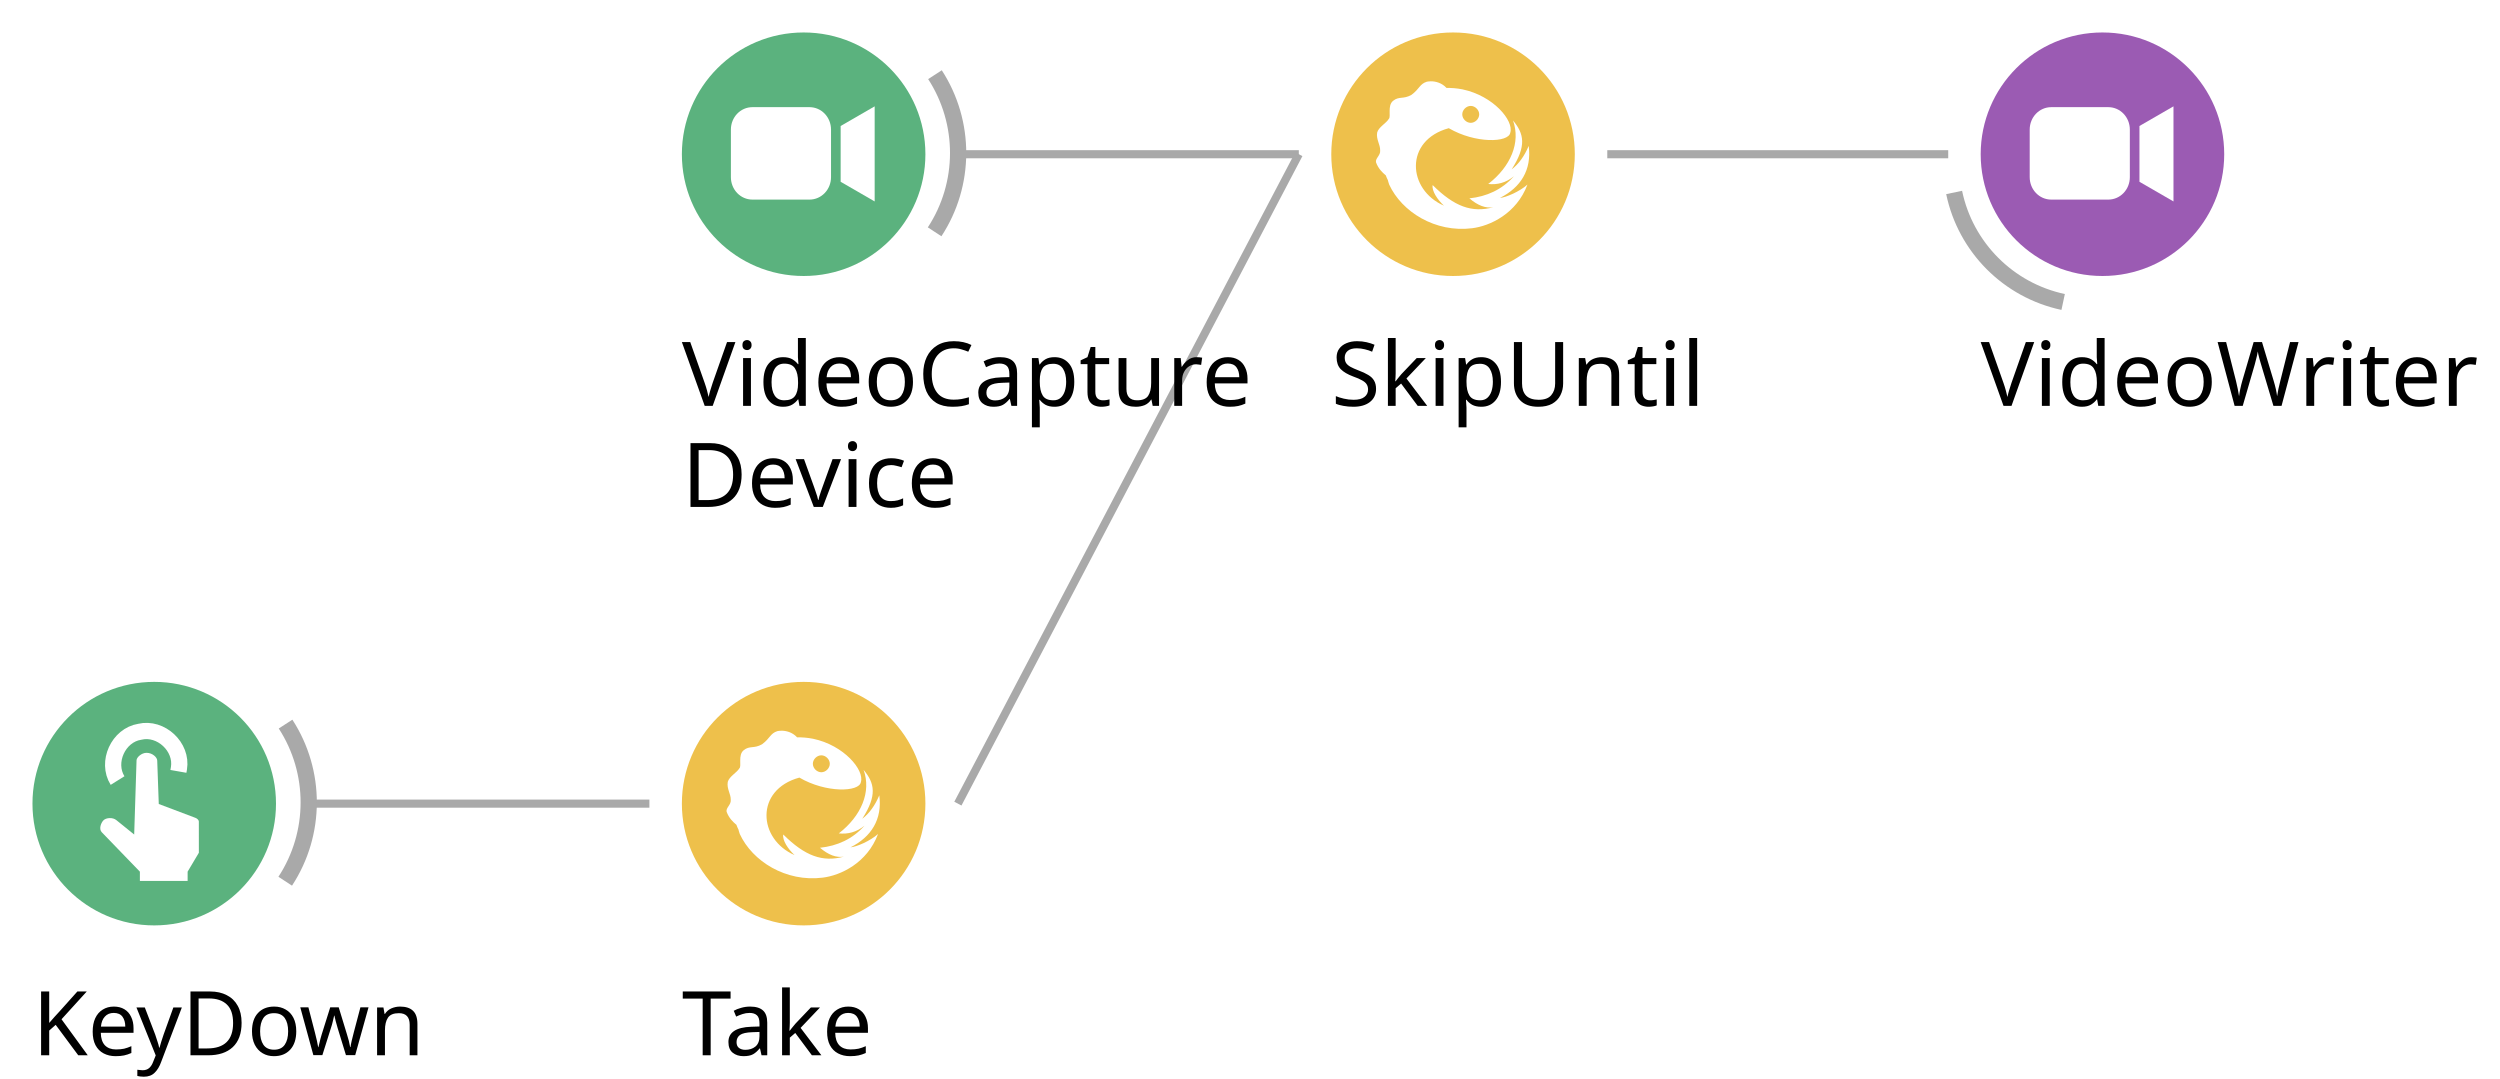
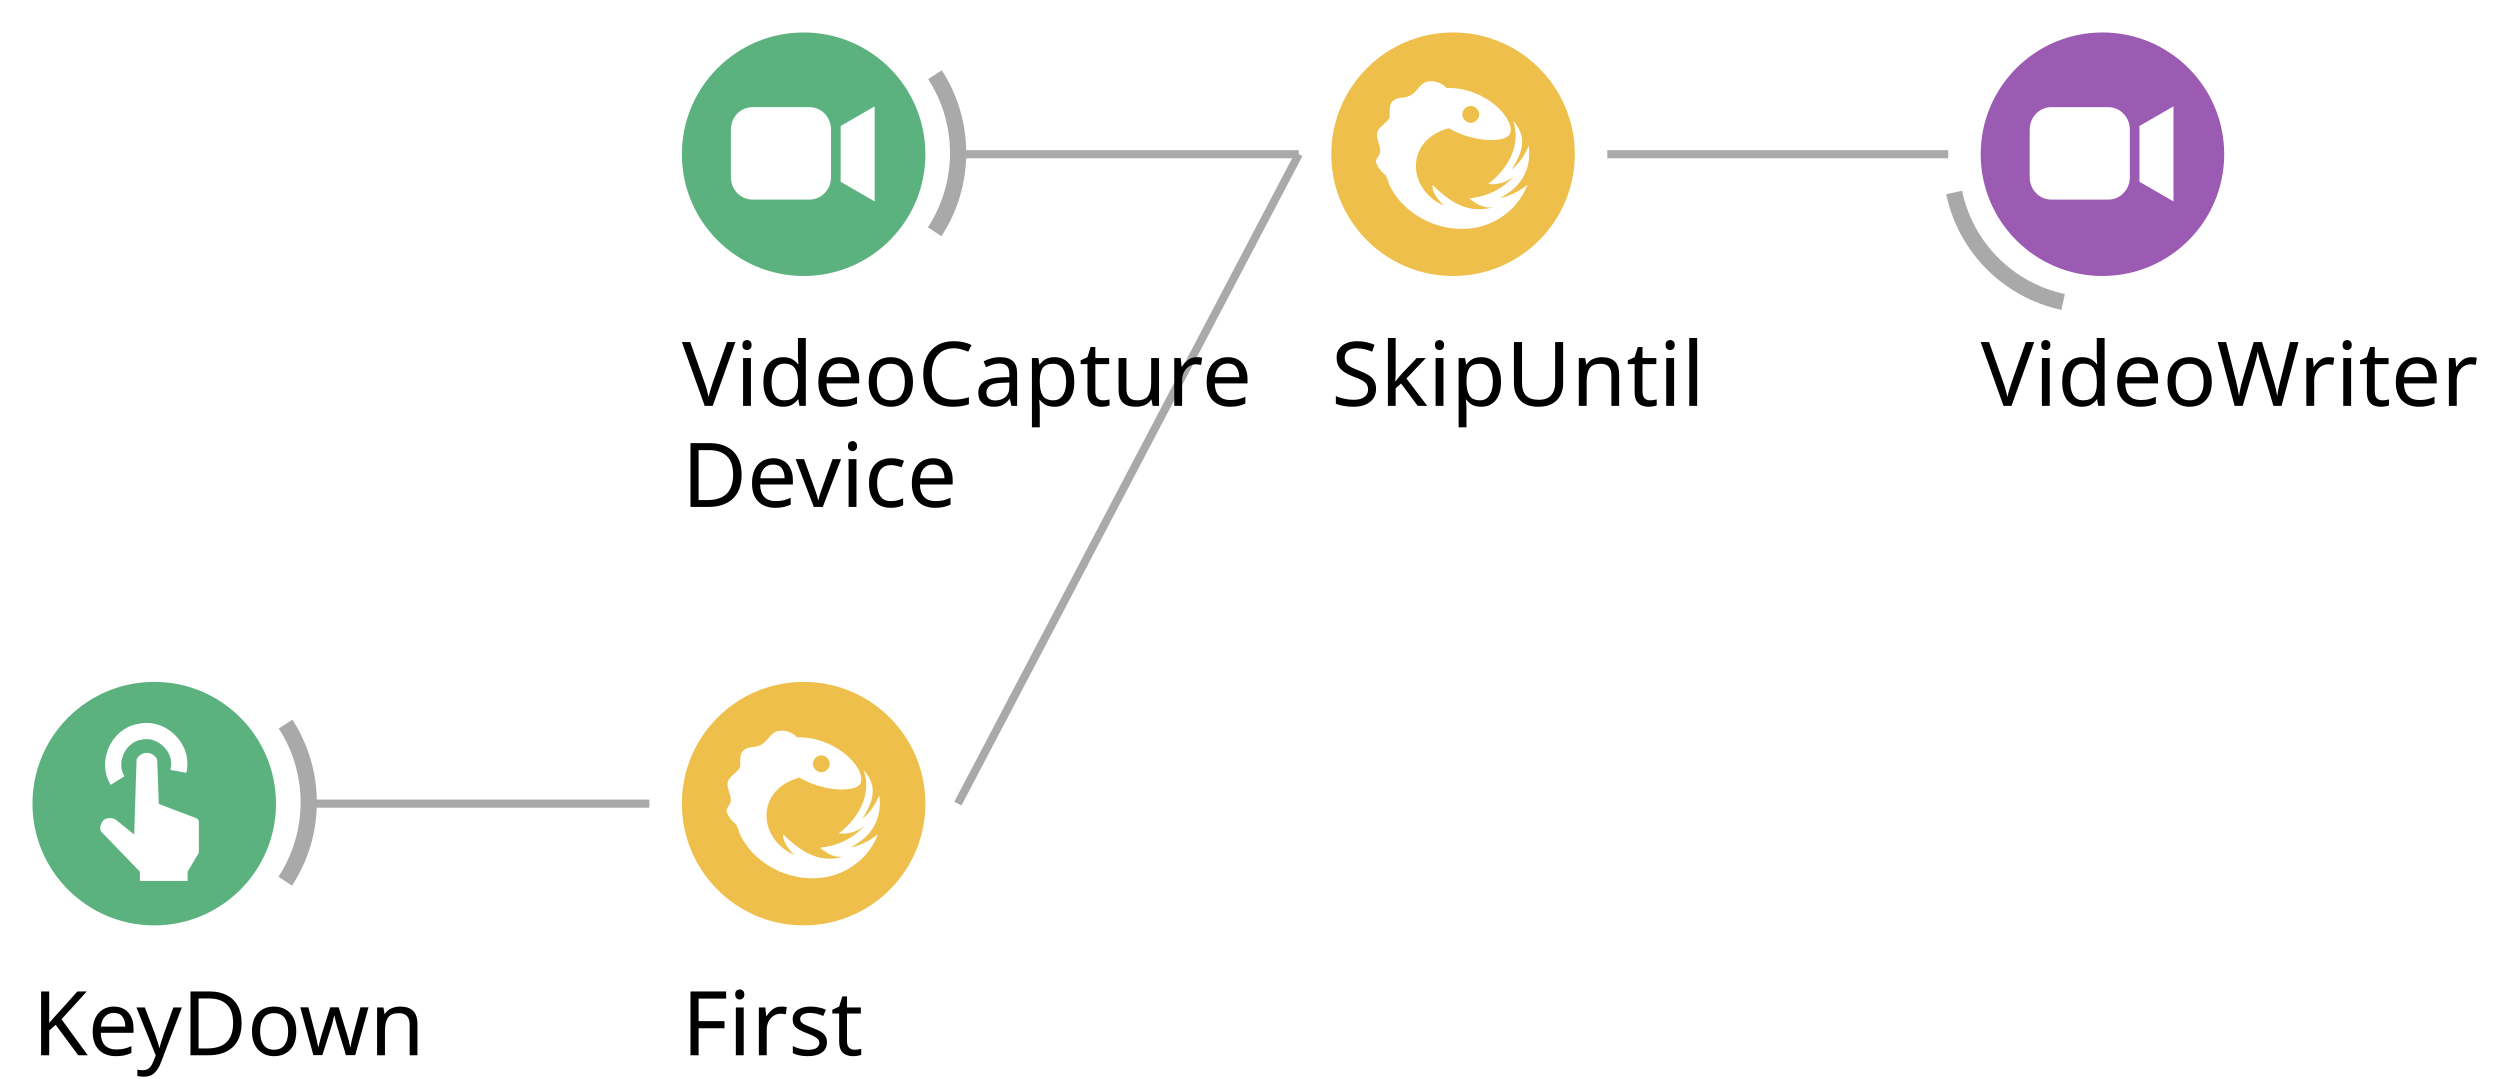
<svg xmlns="http://www.w3.org/2000/svg" width="307.974" height="132.825" id="SvgGdi_output">
  <style>text { fill: #000; } @media (prefers-color-scheme: dark) { text { fill: #eee; } }</style>
  <rect id="background" height="100.00%" style="fill:none;" width="100.00%" y="0.00" x="0.00" />
  <g style="shape-rendering:auto;" id="root_group">
    <line y1="19.00" style="stroke:rgb(169,169,169);fill:none;stroke-linecap:butt;stroke-miterlimit:9;opacity:1;stroke-width:1;stroke-linejoin:miter;" id="2" x2="240.00" y2="19.00" x1="198.00" />
    <line y1="19.00" style="stroke:rgb(169,169,169);fill:none;stroke-linecap:butt;stroke-miterlimit:9;opacity:1;stroke-width:1;stroke-linejoin:miter;" id="3" x2="160.00" y2="19.00" x1="118.00" />
    <line y1="99.00" style="stroke:rgb(169,169,169);fill:none;stroke-linecap:butt;stroke-miterlimit:9;opacity:1;stroke-width:1;stroke-linejoin:miter;" id="4" x2="160.00" y2="19.00" x1="118.00" />
    <line y1="99.00" style="stroke:rgb(169,169,169);fill:none;stroke-linecap:butt;stroke-miterlimit:9;opacity:1;stroke-width:1;stroke-linejoin:miter;" id="5" x2="80.00" y2="99.00" x1="38.00" />
    <path style="stroke:rgb(169,169,169);fill:none;stroke-linecap:butt;stroke-miterlimit:9;opacity:1;stroke-width:2;stroke-linejoin:miter;" transform="matrix(1.00 0.00 0.00 1.00 244.00 4.00 ) " id="39" d="M 10.158 33.2 C 3.405 31.759 -1.861 26.469 -3.271 19.71 " />
    <ellipse id="40" cy="15.00" cx="15.00" transform="matrix(1.00 0.00 0.00 1.00 244.00 4.00 ) " rx="15.00" ry="15.00" style="stroke:none;opacity:1;fill:rgb(155,91,179);" />
    <path d="M 23.75 9.1 19.559 11.521 19.559 18.394 23.75 20.815 z " style="stroke:none;fill-rule:evenodd;opacity:1;fill:rgb(255,255,255);" transform="matrix(1.00 0.00 0.00 1.00 244.00 4.00 ) " id="44" />
    <path d="M 8.693 9.2 15.719 9.2 C 17.19 9.2 18.374 10.434 18.374 11.966 L 18.374 17.823 C 18.374 19.356 17.19 20.589 15.719 20.589 L 8.693 20.589 C 7.222 20.589 6.038 19.356 6.038 17.823 L 6.038 11.966 C 6.038 10.434 7.222 9.2 8.693 9.2 z " style="stroke:none;fill-rule:evenodd;opacity:1;fill:rgb(255,255,255);" transform="matrix(1.00 0.00 0.00 1.00 244.00 4.00 ) " id="45" />
    <text id="46" transform="matrix(1.00 0.00 0.00 1.00 0.00 0.00 ) " x="244.00px" y="39.00px" style="stroke:none;clip-path:url(#48_text_clipper);font-family:Microsoft Sans Serif;font-size:8.25pt;opacity:1;">
      <tspan dy="8.25pt" id="50">VideoWriter</tspan>
    </text>
    <ellipse id="54" cy="15.00" cx="15.00" transform="matrix(1.00 0.00 0.00 1.00 164.00 4.00 ) " rx="15.00" ry="15.00" style="stroke:none;opacity:1;fill:rgb(238,192,75);" />
    <path d="M 12.246 6.014 12.246 6.02 C 12.058 6.02 11.895 6.04 11.767 6.066 10.869 6.353 10.896 6.934 9.877 7.686 8.863 8.264 8.353 7.82 7.615 8.42 6.878 9.016 7.393 10.383 7.084 10.648 6.777 11.18 5.826 11.655 5.652 12.326 5.509 13.185 6.042 13.797 6.021 14.533 6.083 15.146 5.411 15.495 5.508 15.992 5.797 16.804 6.354 17.292 6.617 17.518 6.663 17.55 6.7 17.599 6.715 17.602 6.791 17.792 6.859 17.986 6.955 18.166 6.95 18.14 6.949 18.114 6.943 18.088 6.998 18.305 7.055 18.524 7.133 18.738 8.683 22.099 12.814 24.686 17.342 24.117 19.541 23.848 22.824 22.332 24.166 18.738 23.22 19.587 21.532 20.324 20.777 20.381 23.33 19.105 24.707 16.937 24.32 13.975 23.792 15.233 23.093 16.201 22.221 16.865 24.075 13.976 23.757 12.481 22.385 10.84 23.366 13.539 22.097 16.534 19.332 18.664 20.452 18.785 21.517 18.516 22.502 17.713 21.013 19.374 19.15 20.208 17.014 20.436 18.034 21.303 19.018 21.695 19.959 21.527 17.345 22.249 15.155 21.454 12.49 18.801 12.351 19.515 13.105 20.628 13.883 21.338 9.373 19.383 8.976 13.296 14.469 11.793 14.472 11.793 14.475 11.794 14.478 11.793 17.75 13.707 21.865 13.581 22.051 12.344 22.509 10.861 19.965 7.805 16.162 7.008 15.462 6.871 14.792 6.817 14.154 6.836 14.167 6.836 14.179 6.836 14.191 6.826 13.584 6.177 12.81 6.012 12.246 6.014 z M 17.178 9.047 C 17.724 9.047 18.223 9.544 18.223 10.09 18.223 10.636 17.724 11.133 17.178 11.133 16.632 11.133 16.135 10.636 16.135 10.09 16.135 9.544 16.632 9.047 17.178 9.047 z " style="stroke:none;fill-rule:evenodd;opacity:1;fill:rgb(255,255,255);" transform="matrix(1.00 0.00 0.00 1.00 164.00 4.00 ) " id="57" />
    <text id="58" transform="matrix(1.00 0.00 0.00 1.00 0.00 0.00 ) " x="164.00px" y="39.00px" style="stroke:none;clip-path:url(#60_text_clipper);font-family:Microsoft Sans Serif;font-size:8.25pt;opacity:1;">
      <tspan dy="8.25pt" id="62">SkipUntil</tspan>
    </text>
    <path d="M 31.179 5.2 C 34.998 11.092 34.981 18.682 31.136 24.557 " style="stroke:rgb(169,169,169);fill:none;stroke-linecap:butt;stroke-miterlimit:9;opacity:1;stroke-width:2;stroke-linejoin:miter;" transform="matrix(1.00 0.00 0.00 1.00 84.00 4.00 ) " id="67" />
    <ellipse id="68" cy="15.00" cx="15.00" transform="matrix(1.00 0.00 0.00 1.00 84.00 4.00 ) " rx="15.00" ry="15.00" style="stroke:none;opacity:1;fill:rgb(91,178,126);" />
    <path d="M 23.75 9.1 19.559 11.521 19.559 18.394 23.75 20.815 z " style="stroke:none;fill-rule:evenodd;opacity:1;fill:rgb(255,255,255);" transform="matrix(1.00 0.00 0.00 1.00 84.00 4.00 ) " id="69" />
    <path d="M 8.693 9.2 15.719 9.2 C 17.19 9.2 18.374 10.434 18.374 11.966 L 18.374 17.823 C 18.374 19.356 17.19 20.589 15.719 20.589 L 8.693 20.589 C 7.222 20.589 6.038 19.356 6.038 17.823 L 6.038 11.966 C 6.038 10.434 7.222 9.2 8.693 9.2 z " style="stroke:none;fill-rule:evenodd;opacity:1;fill:rgb(255,255,255);" transform="matrix(1.00 0.00 0.00 1.00 84.00 4.00 ) " id="70" />
    <text id="71" transform="matrix(1.00 0.00 0.00 1.00 0.00 0.00 ) " x="84.00px" y="39.00px" style="stroke:none;clip-path:url(#73_text_clipper);font-family:Microsoft Sans Serif;font-size:8.25pt;opacity:1;">
      <tspan dy="8.25pt" id="75">VideoCapture</tspan>
    </text>
    <text id="77" transform="matrix(1.00 0.00 0.00 1.00 0.00 0.00 ) " x="84.00px" y="51.45px" style="stroke:none;clip-path:url(#79_text_clipper);font-family:Microsoft Sans Serif;font-size:8.25pt;opacity:1;">
      <tspan dy="8.25pt" id="81">Device</tspan>
    </text>
    <ellipse id="83" cy="15.00" cx="15.00" transform="matrix(1.00 0.00 0.00 1.00 84.00 84.00 ) " rx="15.00" ry="15.00" style="stroke:none;opacity:1;fill:rgb(238,192,75);" />
    <path d="M 12.246 6.014 12.246 6.02 C 12.058 6.02 11.895 6.04 11.767 6.066 10.869 6.353 10.896 6.934 9.877 7.686 8.863 8.264 8.353 7.82 7.615 8.42 6.878 9.016 7.393 10.383 7.084 10.648 6.777 11.18 5.826 11.655 5.652 12.326 5.509 13.185 6.042 13.797 6.021 14.533 6.083 15.146 5.411 15.495 5.508 15.992 5.797 16.804 6.354 17.292 6.617 17.518 6.663 17.55 6.7 17.599 6.715 17.602 6.791 17.792 6.859 17.986 6.955 18.166 6.95 18.14 6.949 18.114 6.943 18.088 6.998 18.305 7.055 18.524 7.133 18.738 8.683 22.099 12.814 24.686 17.342 24.117 19.541 23.848 22.824 22.332 24.166 18.738 23.22 19.587 21.532 20.324 20.777 20.381 23.33 19.105 24.707 16.937 24.32 13.975 23.792 15.233 23.093 16.201 22.221 16.865 24.075 13.976 23.757 12.481 22.385 10.84 23.366 13.539 22.097 16.534 19.332 18.664 20.452 18.785 21.517 18.516 22.502 17.713 21.013 19.374 19.15 20.208 17.014 20.436 18.034 21.303 19.018 21.695 19.959 21.527 17.345 22.249 15.155 21.454 12.49 18.801 12.351 19.515 13.105 20.628 13.883 21.338 9.373 19.383 8.976 13.296 14.469 11.793 14.472 11.793 14.475 11.794 14.478 11.793 17.75 13.707 21.865 13.581 22.051 12.344 22.509 10.861 19.965 7.805 16.162 7.008 15.462 6.871 14.792 6.817 14.154 6.836 14.167 6.836 14.179 6.836 14.191 6.826 13.584 6.177 12.81 6.012 12.246 6.014 z M 17.178 9.047 C 17.724 9.047 18.223 9.544 18.223 10.09 18.223 10.636 17.724 11.133 17.178 11.133 16.632 11.133 16.135 10.636 16.135 10.09 16.135 9.544 16.632 9.047 17.178 9.047 z " style="stroke:none;fill-rule:evenodd;opacity:1;fill:rgb(255,255,255);" transform="matrix(1.00 0.00 0.00 1.00 84.00 84.00 ) " id="84" />
    <text id="85" transform="matrix(1.00 0.00 0.00 1.00 0.00 0.00 ) " x="84.00px" y="119.00px" style="stroke:none;clip-path:url(#87_text_clipper);font-family:Microsoft Sans Serif;font-size:8.25pt;opacity:1;">
-       <tspan dy="8.25pt" id="89">Take</tspan>
+       <tspan dy="8.25pt" id="89">First</tspan>
    </text>
    <path d="M 31.179 5.2 C 34.998 11.092 34.981 18.682 31.136 24.557 " style="stroke:rgb(169,169,169);fill:none;stroke-linecap:butt;stroke-miterlimit:9;opacity:1;stroke-width:2;stroke-linejoin:miter;" transform="matrix(1.00 0.00 0.00 1.00 4.00 84.00 ) " id="91" />
    <ellipse id="92" cy="15.00" cx="15.00" transform="matrix(1.00 0.00 0.00 1.00 4.00 84.00 ) " rx="15.00" ry="15.00" style="stroke:none;opacity:1;fill:rgb(91,178,126);" />
    <path style="stroke:none;fill-rule:evenodd;opacity:1;fill:rgb(255,255,255);" transform="matrix(1.00 0.00 0.00 1.00 4.00 84.00 ) " id="96" d="M 8.54 18.526 C 8.155 18.14 8.427 17.373 8.751 17.049 9.069 16.731 9.886 16.655 10.34 17.036 L 12.53 18.805 12.821 9.664 C 12.821 9.306 13.425 8.74 14.053 8.74 14.799 8.74 15.368 9.316 15.368 9.695 L 15.559 15.043 20.064 16.746 C 20.25 16.81 20.495 16.995 20.495 17.222 L 20.498 21.05 19.113 23.38 19.113 24.518 13.232 24.518 13.232 23.38 z " />
    <path transform="matrix(1.00 0.00 0.00 1.00 4.00 84.00 ) " id="97" d="M 10.482 12.156 C 9.064 9.888 10.573 6.569 13.215 6.147 15.816 5.523 18.483 8.01 18.043 10.649 L 17.977 11.026 " style="stroke:rgb(255,255,255);fill:none;stroke-linecap:butt;stroke-miterlimit:9;opacity:1;stroke-width:2;stroke-linejoin:miter;" />
    <text id="98" transform="matrix(1.00 0.00 0.00 1.00 0.00 0.00 ) " x="4.00px" y="119.00px" style="stroke:none;clip-path:url(#100_text_clipper);font-family:Microsoft Sans Serif;font-size:8.25pt;opacity:1;">
      <tspan dy="8.25pt" id="102">KeyDown</tspan>
    </text>
  </g>
  <defs id="clips_hatches_and_gradients">
    <clipPath id="48_text_clipper">
      <rect x="244.00" y="39.00" width="62.97" height="13.83" id="49" />
    </clipPath>
    <clipPath id="60_text_clipper">
      <rect x="164.00" y="39.00" width="48.57" height="13.83" id="61" />
    </clipPath>
    <clipPath id="73_text_clipper">
      <rect x="84.00" y="39.00" width="73.01" height="27.65" id="74" />
    </clipPath>
    <clipPath id="79_text_clipper">
      <rect x="84.00" y="51.45" width="73.01" height="27.65" id="80" />
    </clipPath>
    <clipPath id="87_text_clipper">
-       <rect x="84.00" y="119.00" width="28.86" height="13.83" id="88" />
+       <rect x="84.00" y="119.00" width="25.76" height="13.83" id="88" />
    </clipPath>
    <clipPath id="100_text_clipper">
      <rect x="4.00" y="119.00" width="52.15" height="13.83" id="101" />
    </clipPath>
  </defs>
</svg>
